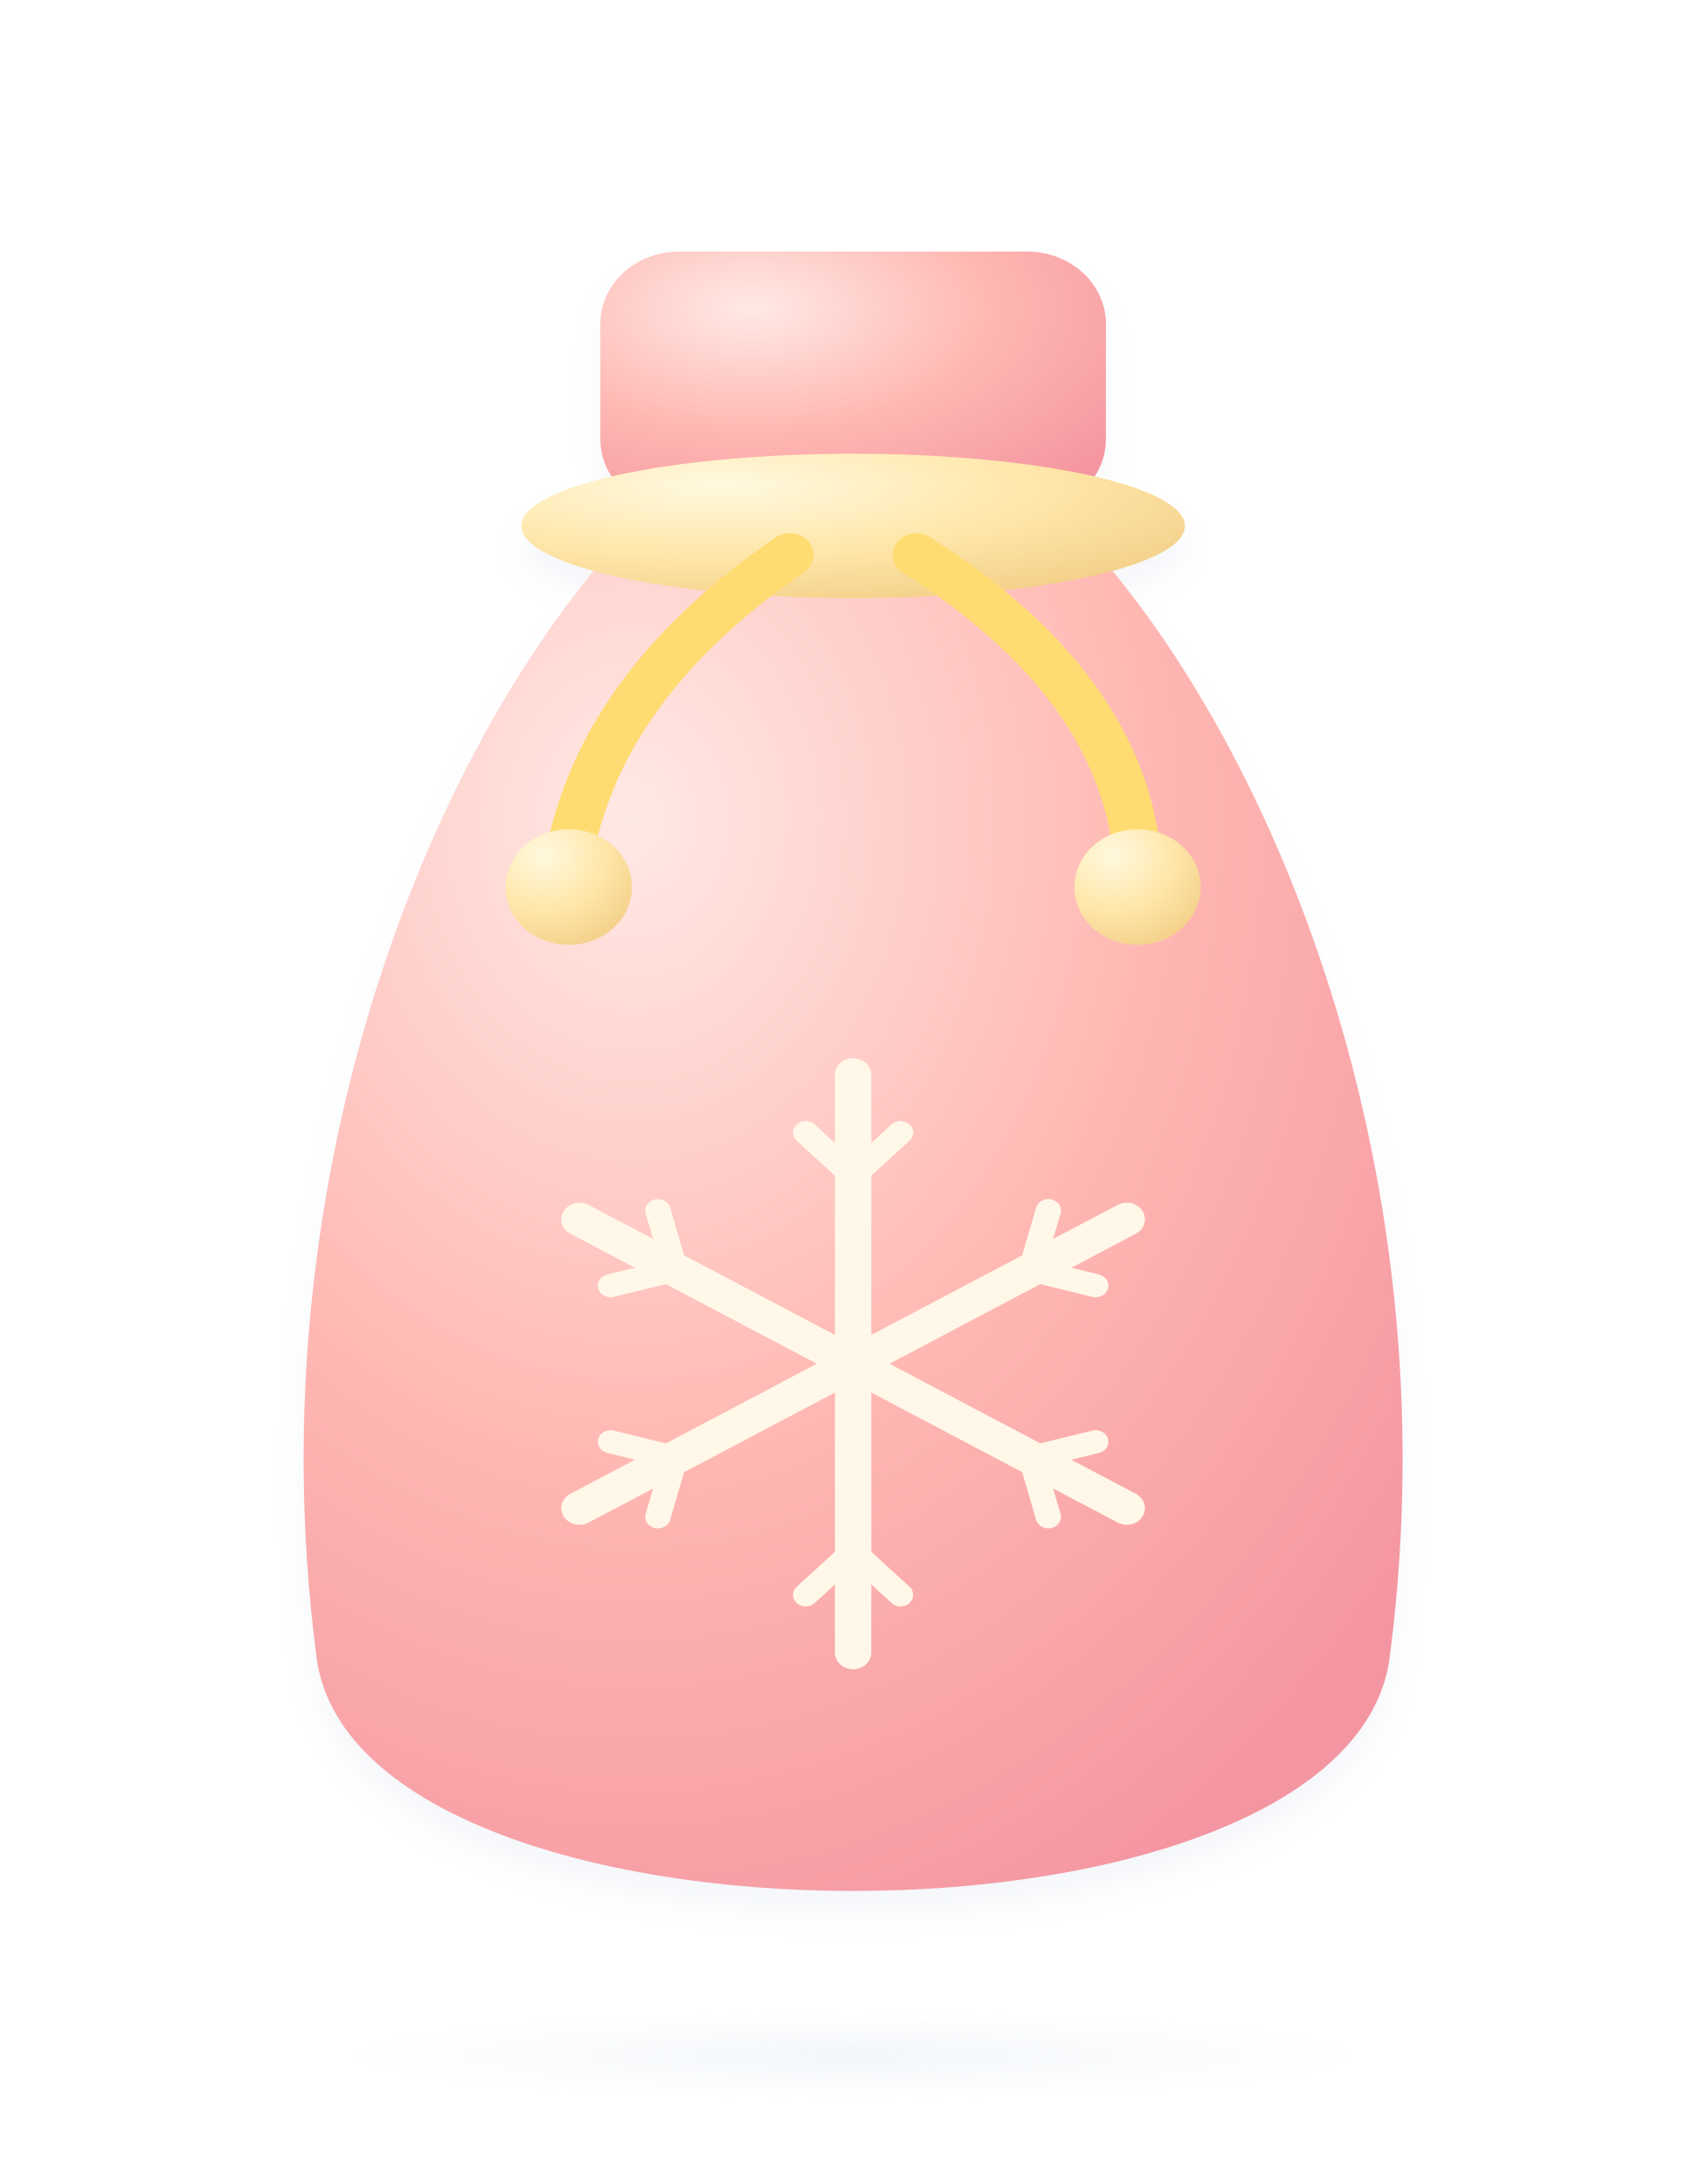
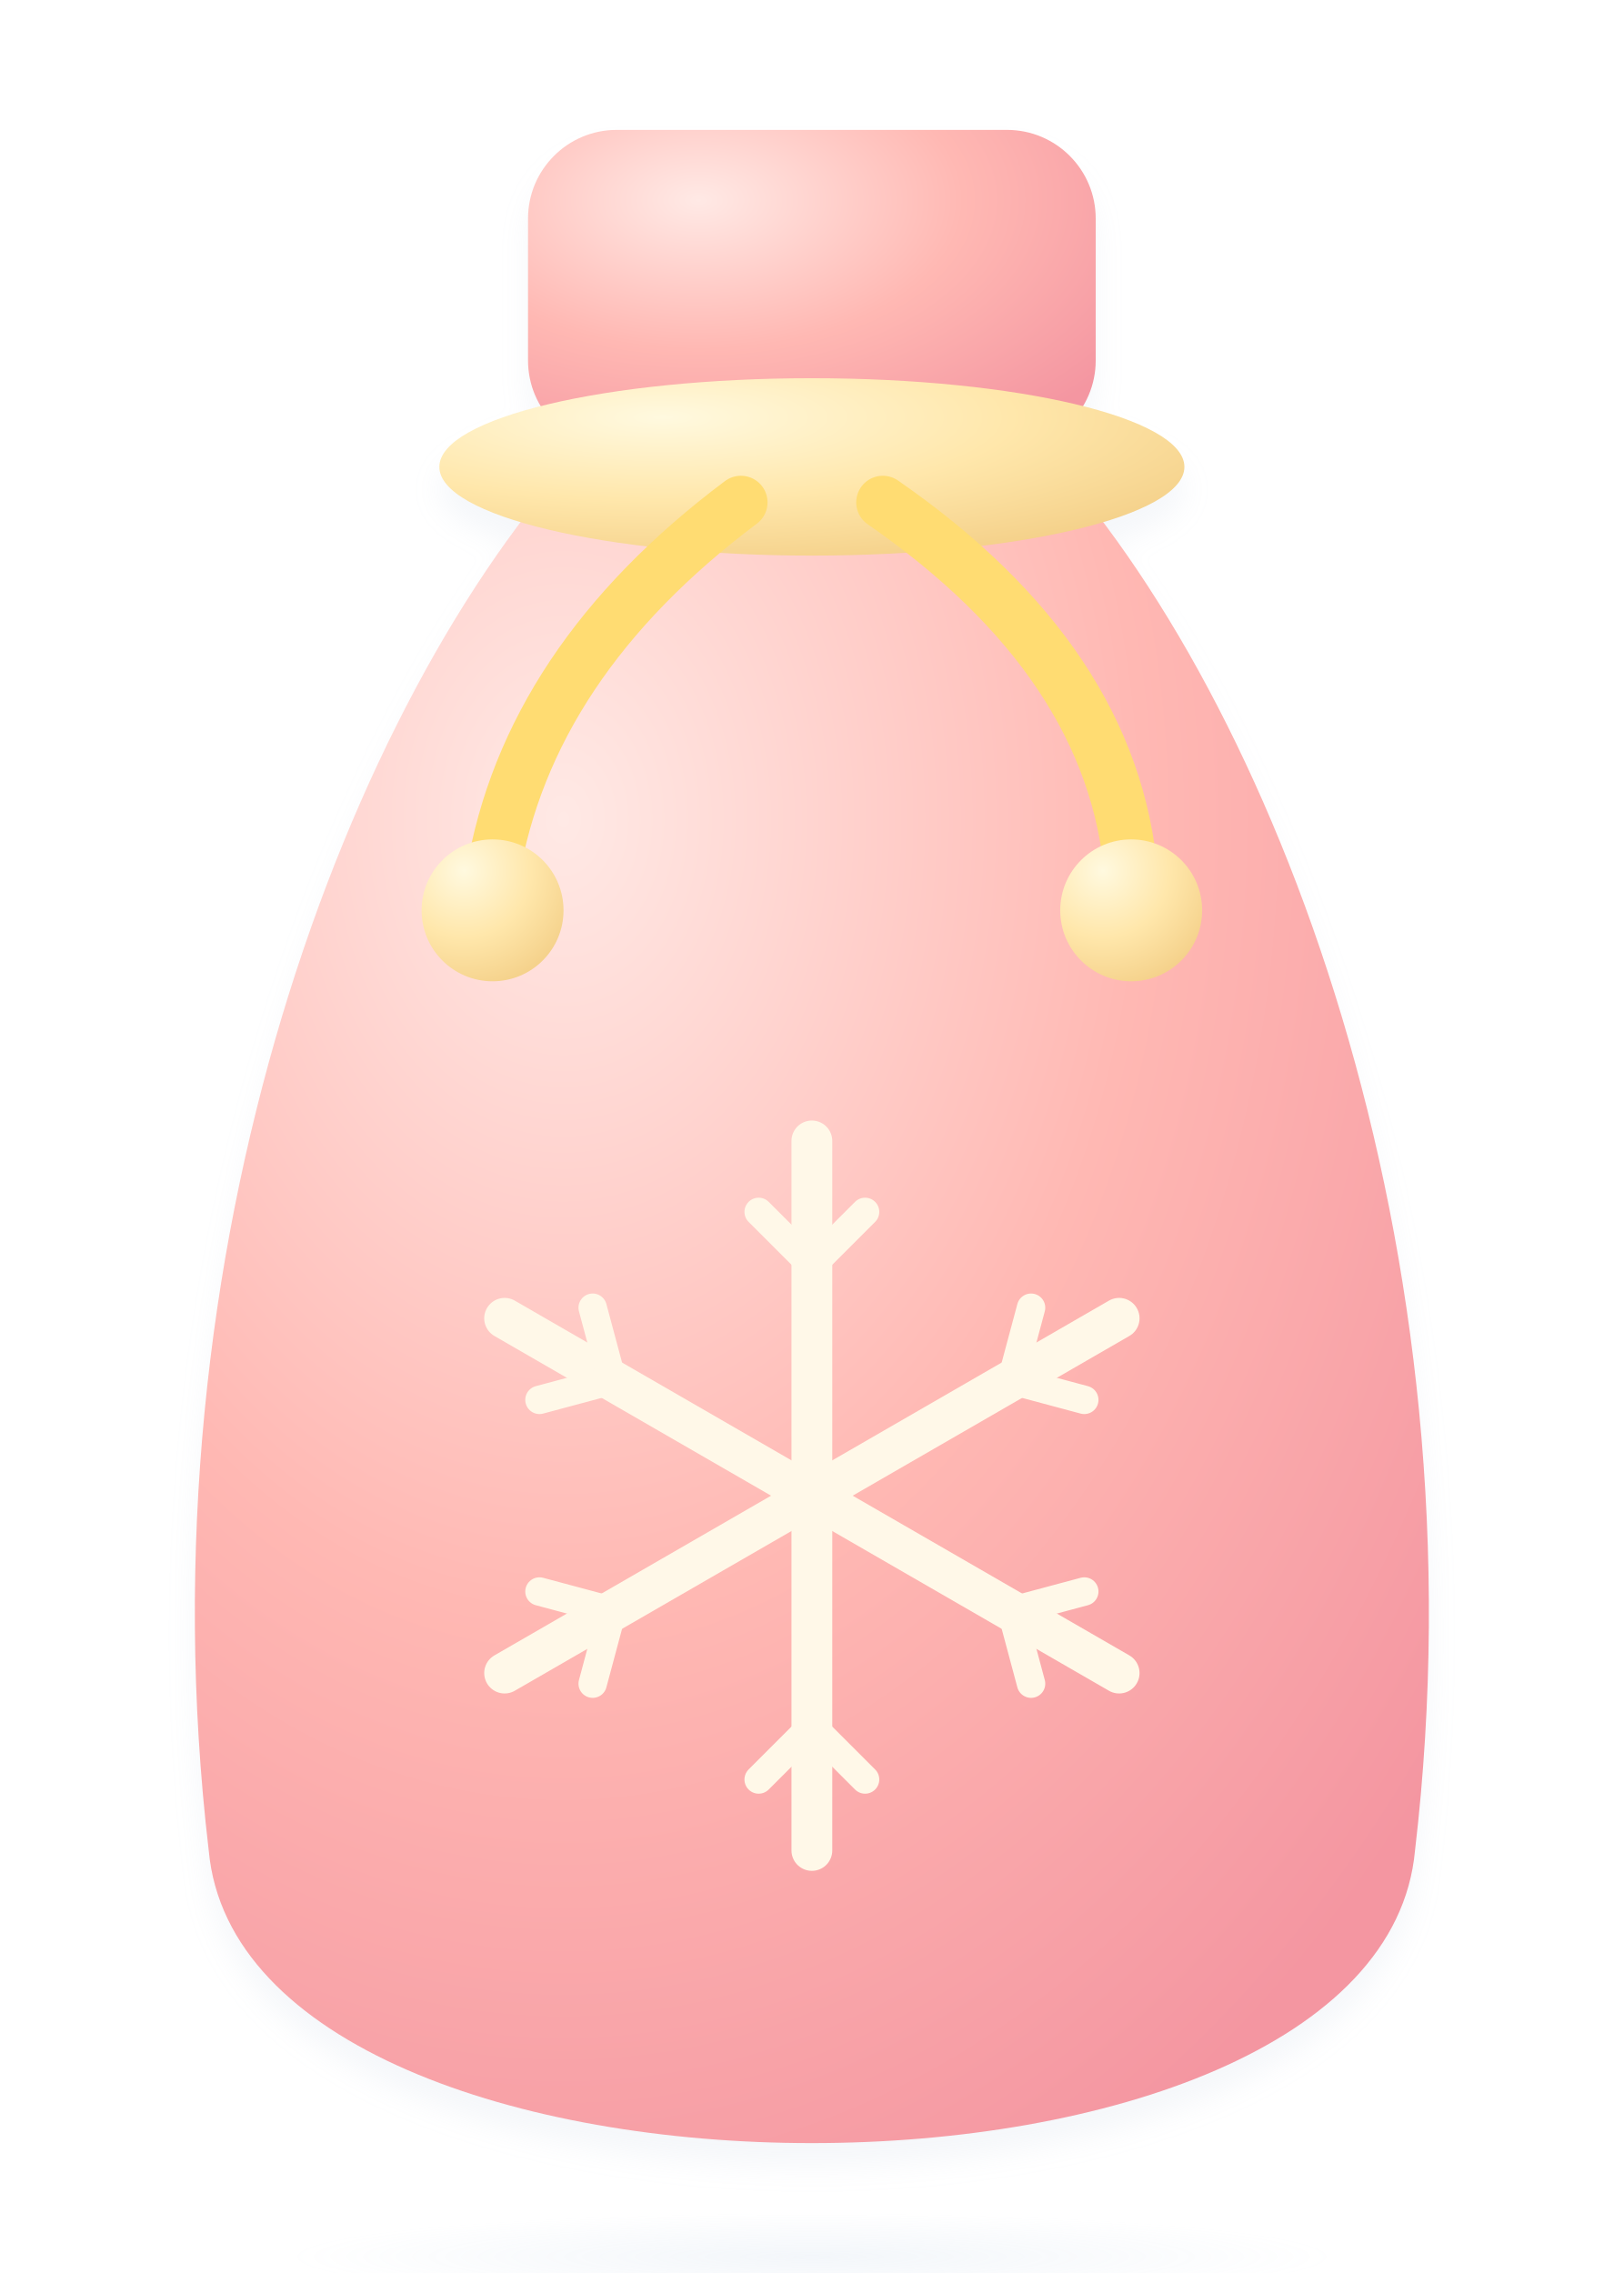
- <svg xmlns="http://www.w3.org/2000/svg" viewBox="-4 -3 108 138" width="100" height="128" preserveAspectRatio="xMidYMid meet">
+ <svg xmlns="http://www.w3.org/2000/svg" viewBox="0 0 100 140" width="100" height="140" preserveAspectRatio="xMidYMid meet">
  <defs>
    <radialGradient id="red" cx="30%" cy="22%" r="90%">
      <stop stop-color="#ffe9e5" />
      <stop offset=".52" stop-color="#ffb8b3" />
      <stop offset="1" stop-color="#f496a1" />
    </radialGradient>
    <radialGradient id="gold" cx="30%" cy="22%" r="90%">
      <stop stop-color="#fff9df" />
      <stop offset=".52" stop-color="#ffe7ab" />
      <stop offset="1" stop-color="#f3ce86" />
    </radialGradient>
    <radialGradient id="floor-shadow">
      <stop stop-color="#9db9d8" stop-opacity=".12" />
      <stop offset=".6" stop-color="#9db9d8" stop-opacity=".05" />
      <stop offset="1" stop-color="#9db9d8" stop-opacity="0" />
    </radialGradient>
-     <filter id="object-shadow" filterUnits="userSpaceOnUse" x="-10" y="-10" width="120" height="152" color-interpolation-filters="sRGB">
+     <filter id="object-shadow" filterUnits="userSpaceOnUse" x="-10" y="-10" width="120" height="164" color-interpolation-filters="sRGB">
      <feGaussianBlur in="SourceAlpha" stdDeviation=".85" result="soft-shadow" />
      <feOffset in="soft-shadow" dy="1.4" result="offset-shadow" />
      <feFlood flood-color="#96acce" flood-opacity=".10" />
      <feComposite in2="offset-shadow" operator="in" />
      <feMerge>
        <feMergeNode />
        <feMergeNode in="SourceGraphic" />
      </feMerge>
    </filter>
  </defs>
-   <ellipse cx="50.0" cy="127" rx="32.0" ry="2.7" fill="url(#floor-shadow)" />
+   <ellipse cx="50.0" cy="139" rx="32.0" ry="2.7" fill="url(#floor-shadow)" />
  <g filter="url(#object-shadow)">
-     <g transform="scale(1 0.914286)">
+     <g id="item-model" transform="translate(-4.625551 -7.295154) scale(1.092511)">
      <path d="M37 32 C24 46 12 77 16 111 C18 133 82 133 84 111 C88 77 76 46 63 32Z" fill="url(#red)" />
      <rect x="34" y="14" width="32" height="18" rx="5" fill="url(#red)" />
      <ellipse cx="50" cy="33" rx="21" ry="5" fill="url(#gold)" />
      <path d="M46 35 Q34 44 32 56 M54 35 Q67 44 68 56" fill="none" stroke="#ffdc72" stroke-width="3" stroke-linecap="round" stroke-linejoin="round" />
      <circle cx="32" cy="58" r="4" fill="url(#gold)" />
      <circle cx="68" cy="58" r="4" fill="url(#gold)" />
      <g transform="rotate(0 50 91)">
        <path d="M50 71 V111" fill="none" stroke="#fff8e8" stroke-width="2.3" stroke-linecap="round" stroke-linejoin="round" />
        <path d="M47 75 L50 78 L53 75 M47 107 L50 104 L53 107" fill="none" stroke="#fff8e8" stroke-width="1.6" stroke-linecap="round" stroke-linejoin="round" />
      </g>
      <g transform="rotate(60 50 91)">
        <path d="M50 71 V111" fill="none" stroke="#fff8e8" stroke-width="2.3" stroke-linecap="round" stroke-linejoin="round" />
        <path d="M47 75 L50 78 L53 75 M47 107 L50 104 L53 107" fill="none" stroke="#fff8e8" stroke-width="1.6" stroke-linecap="round" stroke-linejoin="round" />
      </g>
      <g transform="rotate(120 50 91)">
        <path d="M50 71 V111" fill="none" stroke="#fff8e8" stroke-width="2.3" stroke-linecap="round" stroke-linejoin="round" />
        <path d="M47 75 L50 78 L53 75 M47 107 L50 104 L53 107" fill="none" stroke="#fff8e8" stroke-width="1.6" stroke-linecap="round" stroke-linejoin="round" />
      </g>
    </g>
  </g>
</svg>
